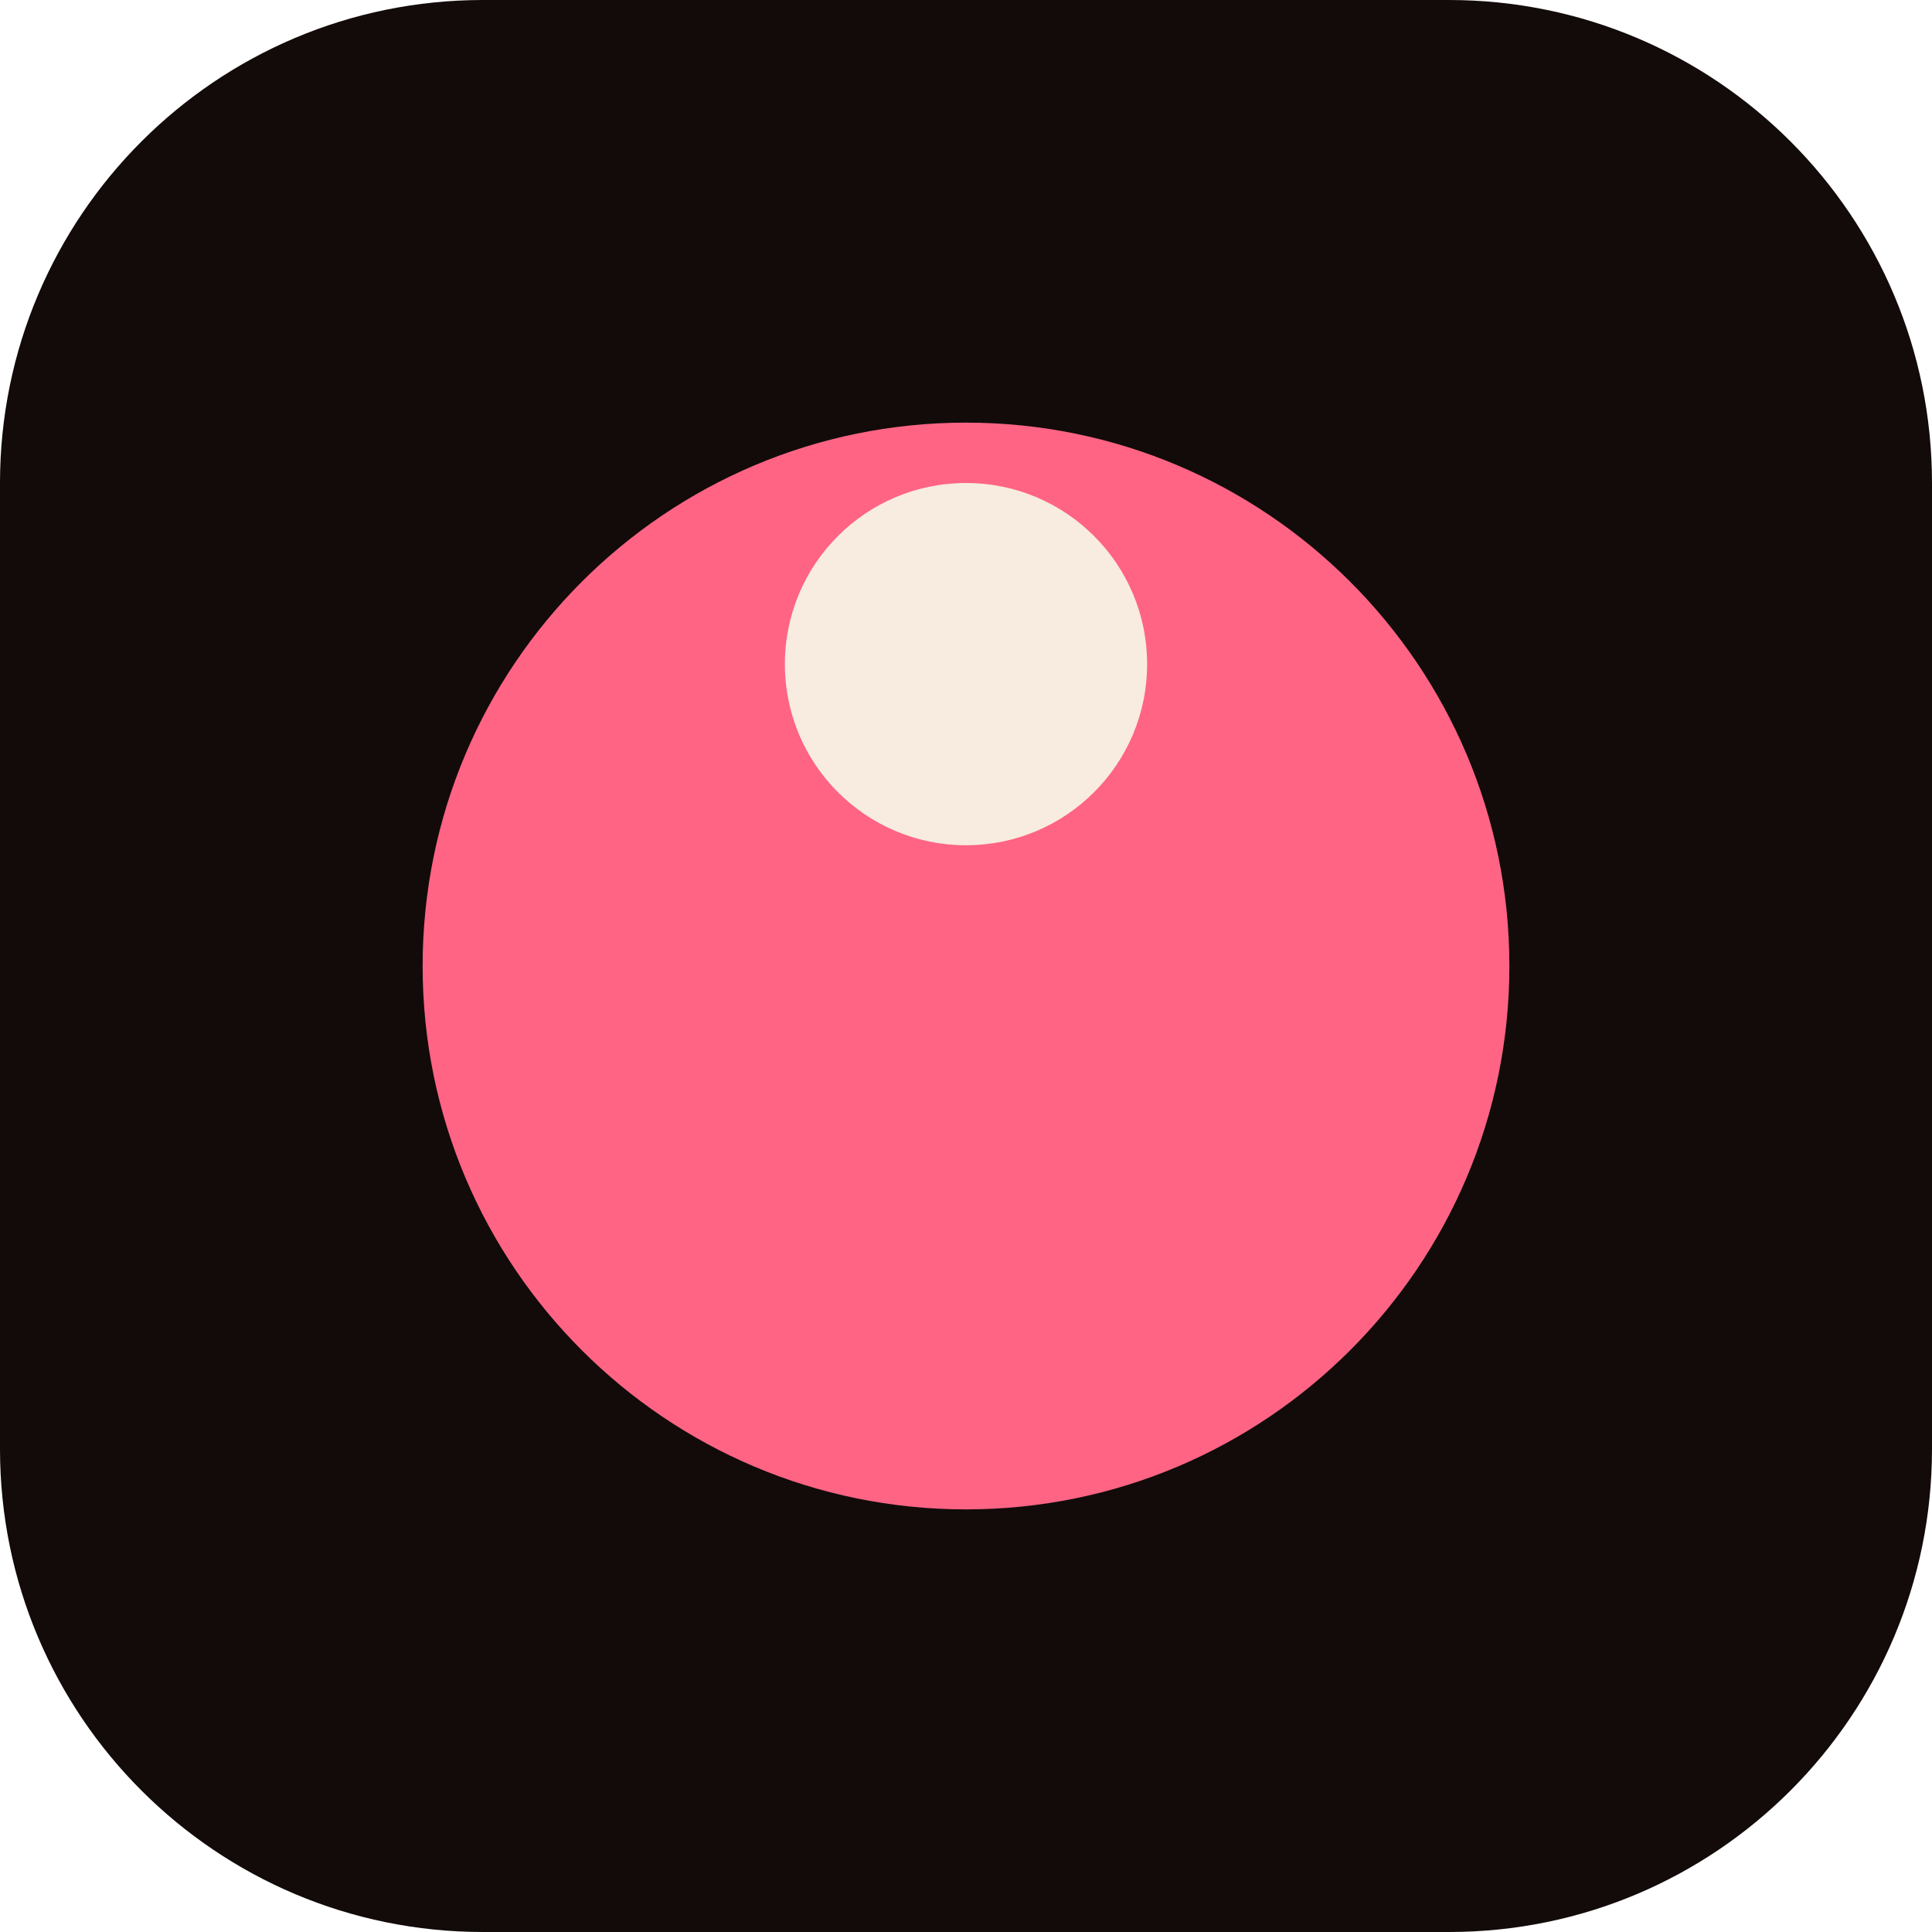
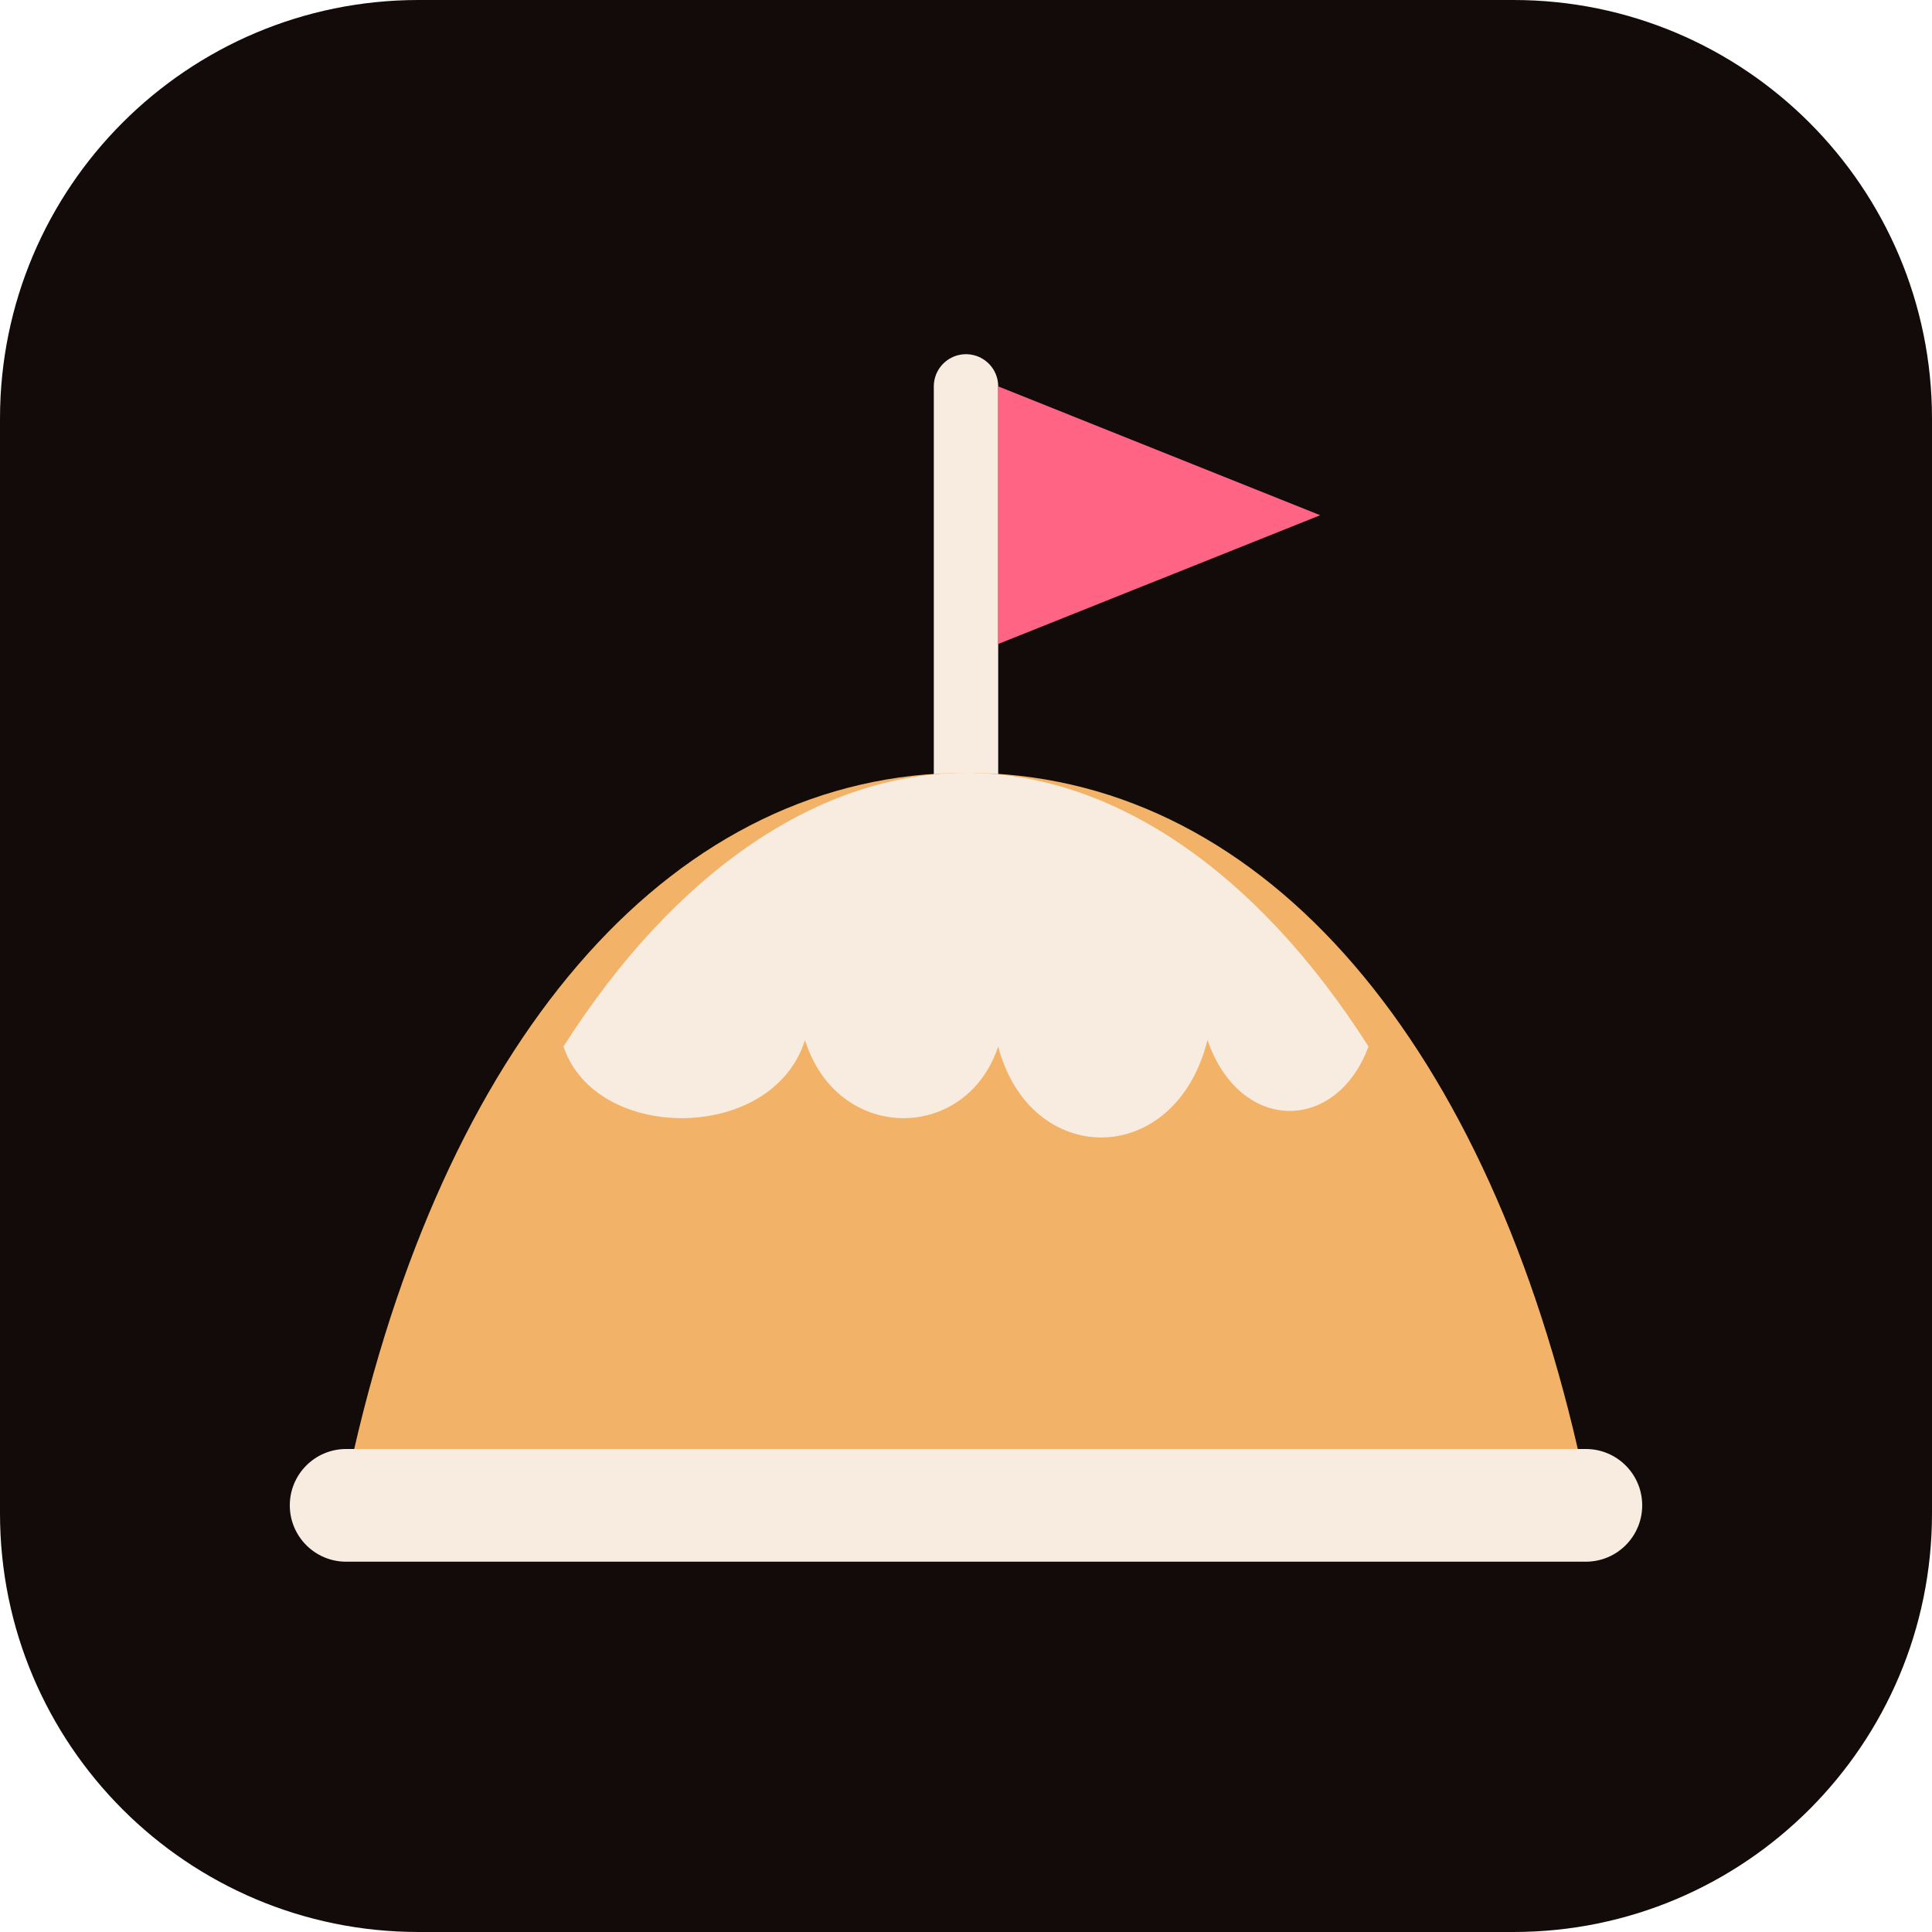
- <svg xmlns="http://www.w3.org/2000/svg" viewBox="0 0 32 32">
-   <rect width="32" height="32" rx="8" fill="#120b0a" />
-   <circle cx="16" cy="16" r="9" fill="#ff6484" />
-   <circle cx="16" cy="11" r="3" fill="#f7ecdf" />
+ <svg xmlns="http://www.w3.org/2000/svg" viewBox="-6 -6 60 60">
+   <rect x="-6" y="-6" width="60" height="60" rx="13" fill="#120b0a" />
+   <path d="M24 19V6" stroke="#f7ecdf" stroke-width="2" stroke-linecap="round" />
+   <path d="M25 6l10 4-10 4z" fill="#ff6484" />
+   <path d="M5 39c3-13 10-21 19-21s16 8 19 21z" fill="#f2b267" />
+   <path d="M11.500 26.500C15 21 19.500 18 24 18s9 3 12.500 8.500c-1 2.700-4 2.700-5-.2-1 4-5.500 4-6.500.2-1 3-5 3-6-.2-1 3.200-6.500 3.200-7.500.2z" fill="#f7ecdf" />
+   <rect x="3" y="39" width="42" height="3.500" rx="1.750" fill="#f7ecdf" />
</svg>
